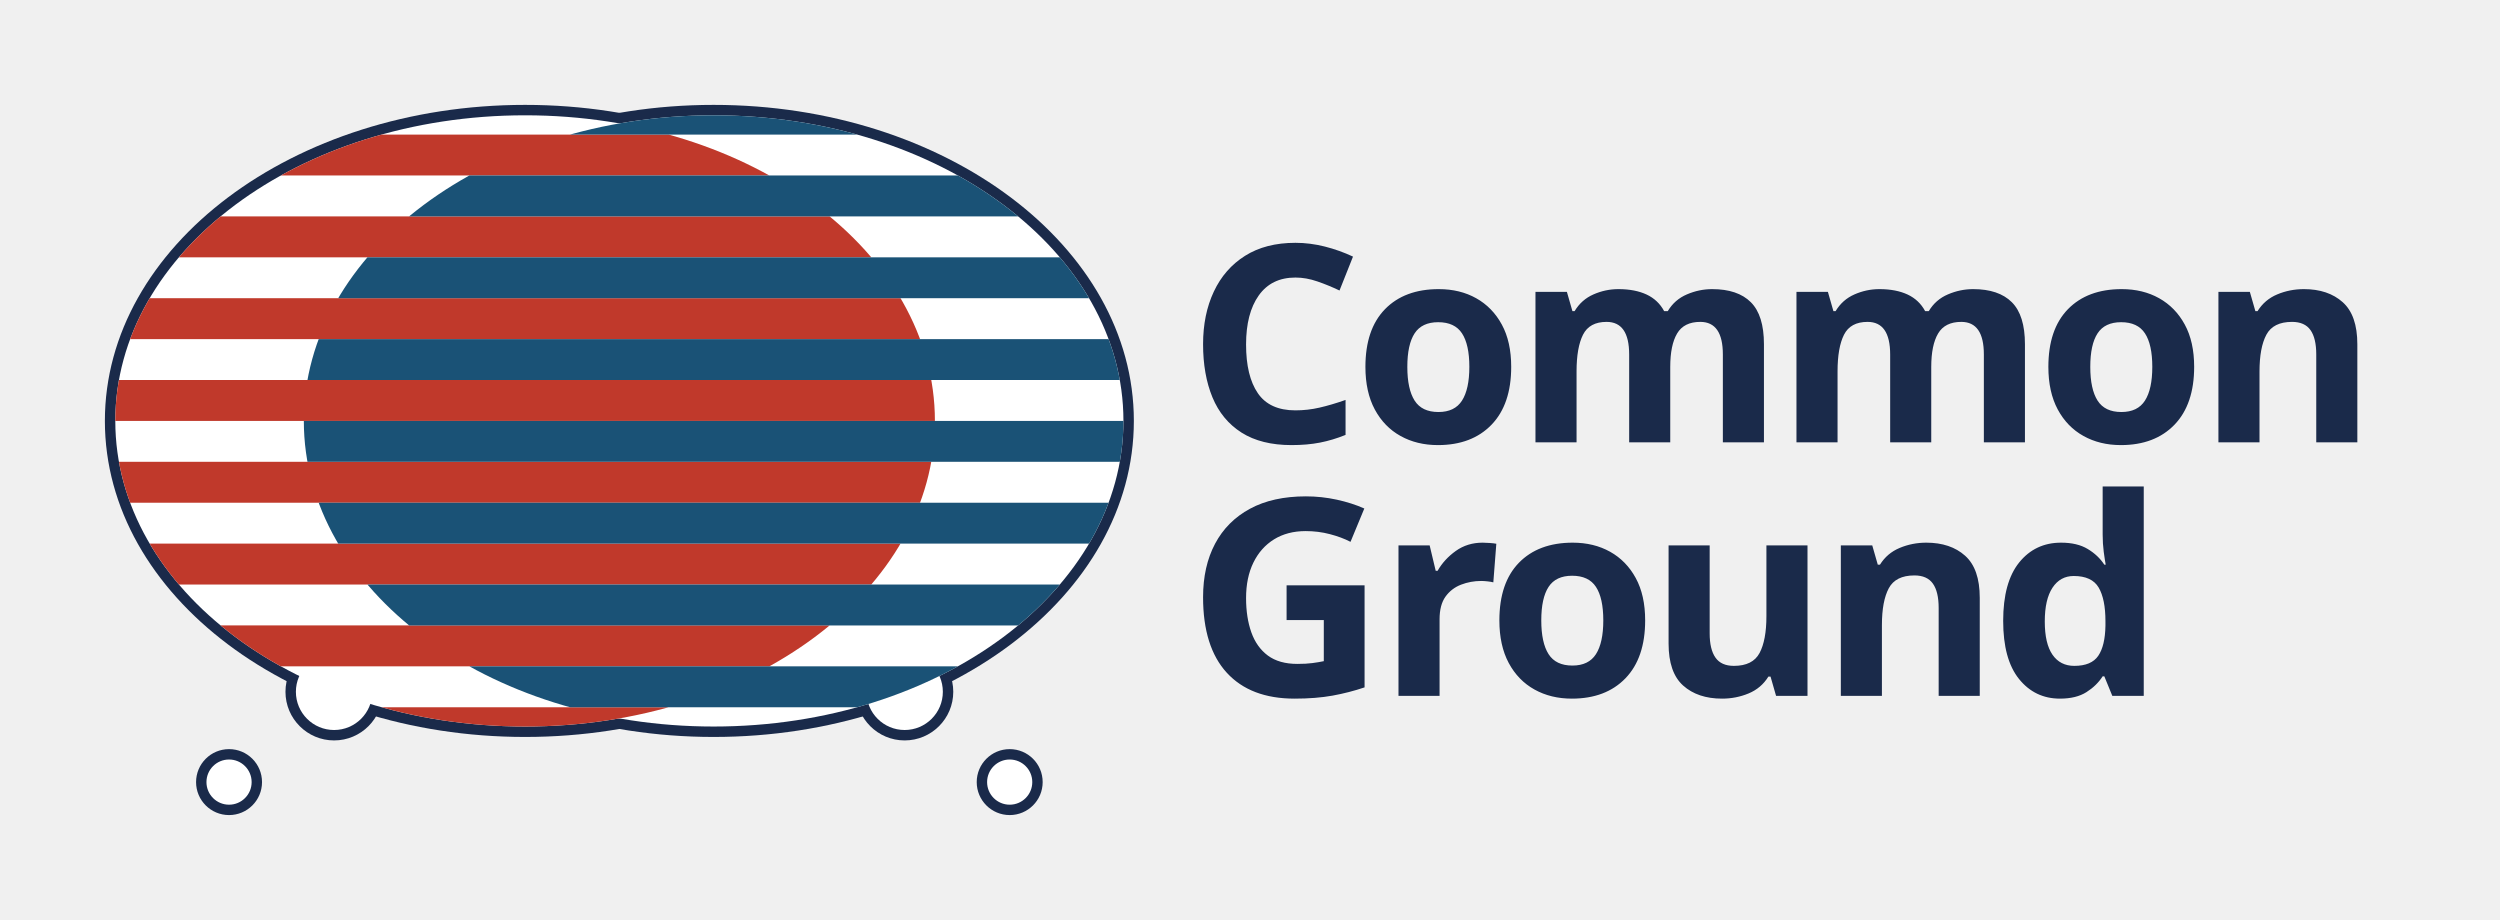
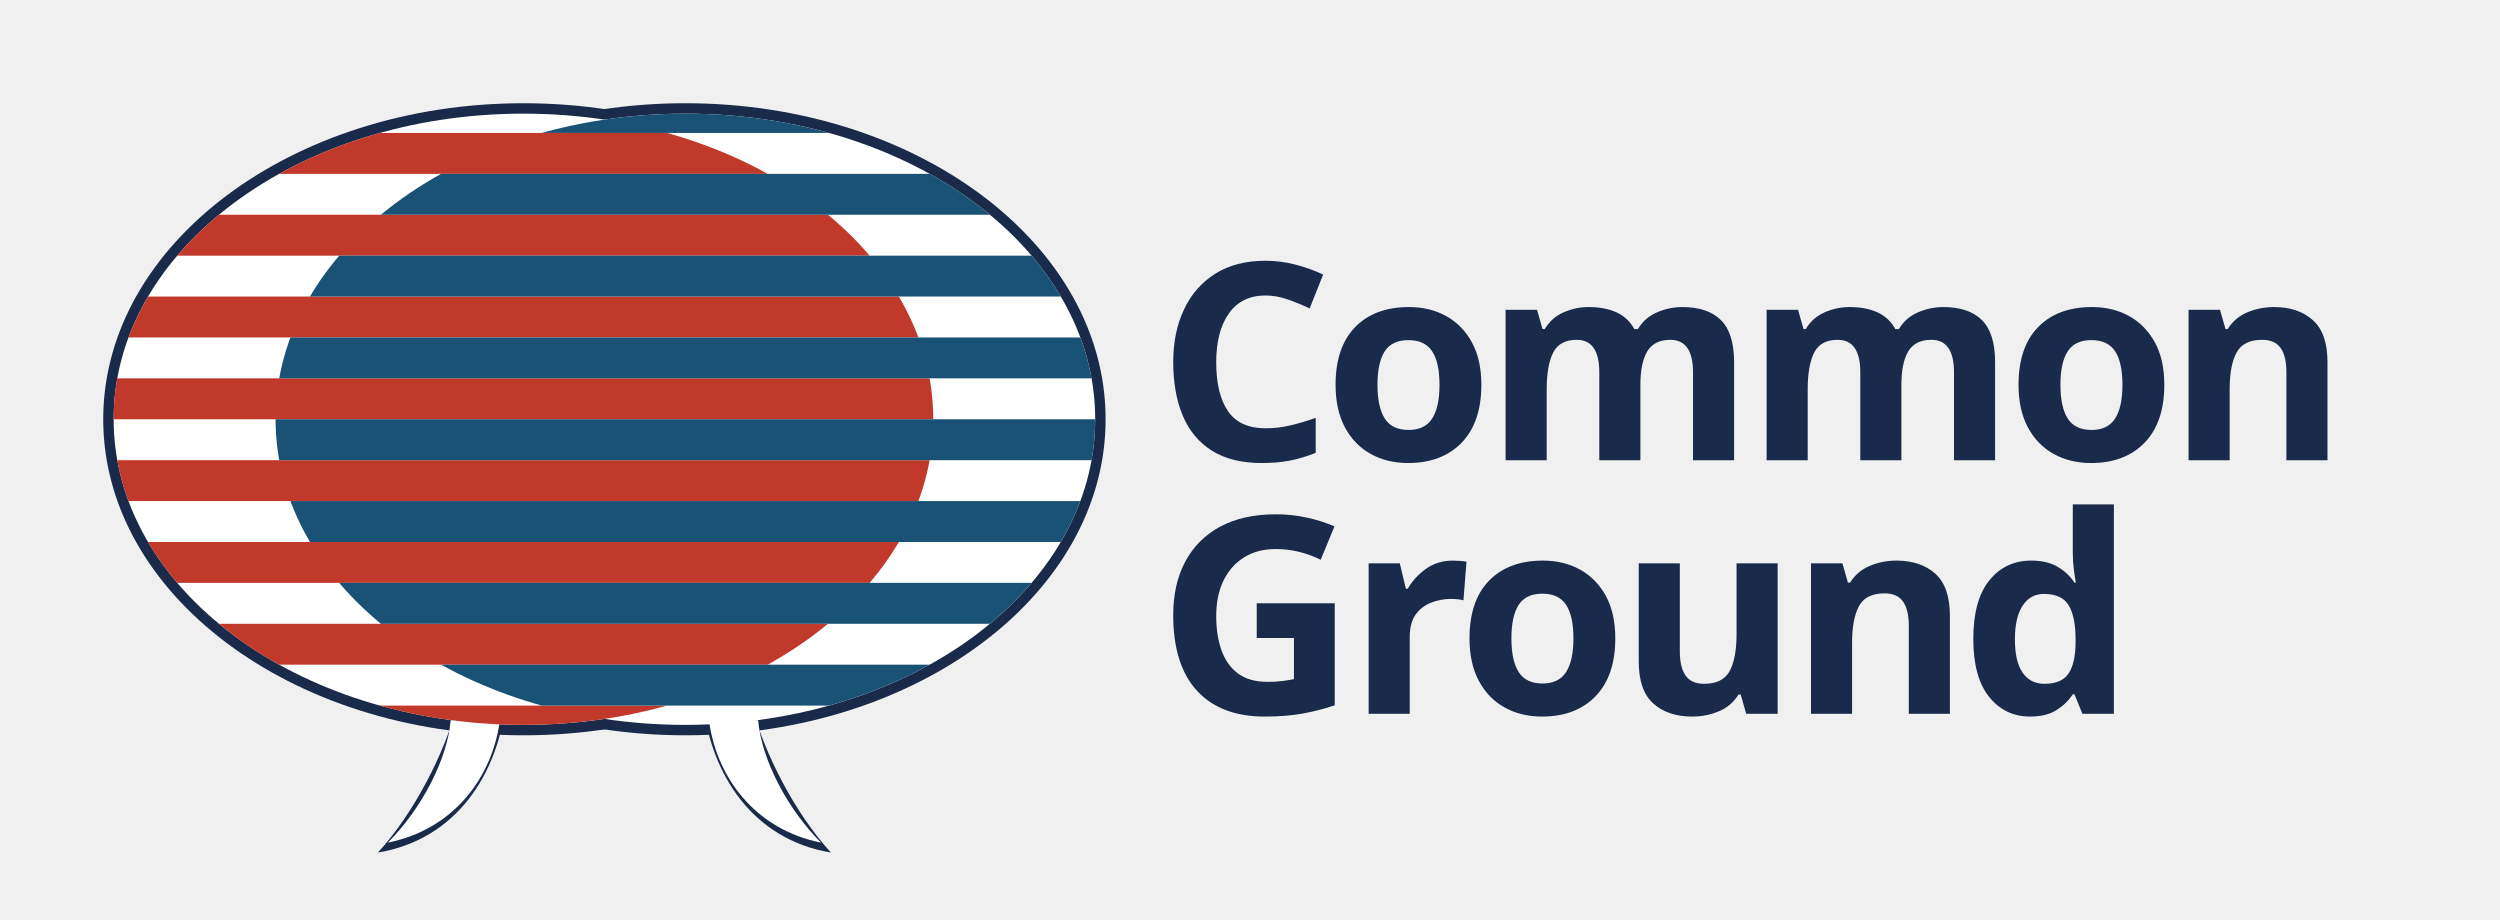
<svg xmlns="http://www.w3.org/2000/svg" viewBox="-31.21 -31.21 755.85 278.14">
-   <g transform="translate(-143.95 -61.95)">
+   <g transform="translate(-148.47 -62.45)">
    <defs>
-       <clipPath id="cg5">
-         <ellipse cx="271.50" cy="158.00" rx="123.90" ry="92.40" />
+       <clipPath id="cg5l">
+         <ellipse cx="275.52" cy="158" rx="123.9" ry="92.4" />
      </clipPath>
-       <clipPath id="cg6">
-         <ellipse cx="328.50" cy="158.00" rx="123.90" ry="92.40" />
+       <clipPath id="cg5r">
+         <ellipse cx="324.48" cy="158" rx="123.9" ry="92.4" />
      </clipPath>
    </defs>
    <g fill="#1A2A4A">
-       <ellipse cx="271.50" cy="158.00" rx="127.05" ry="95.55" />
-       <ellipse cx="213.75" cy="239.90" rx="14.70" ry="14.70" />
-       <ellipse cx="181.99" cy="267.20" rx="9.97" ry="9.97" />
-       <ellipse cx="328.50" cy="158.00" rx="127.05" ry="95.55" />
-       <ellipse cx="386.25" cy="239.90" rx="14.70" ry="14.70" />
-       <ellipse cx="418.01" cy="267.20" rx="9.97" ry="9.97" />
+       <ellipse cx="275.52" cy="158" rx="127.05" ry="95.55" />
+       <ellipse cx="324.48" cy="158" rx="127.05" ry="95.55" />
+       <path d="M270.02 245 C267.52 265 255.52 285 231.52 289 C242.52 277 251.52 259 255.02 246 Z" />
+       <path d="M329.98 245 C332.48 265 344.48 285 368.48 289 C357.48 277 348.48 259 344.98 246 Z" />
    </g>
    <g fill="#FFFFFF">
-       <ellipse cx="271.50" cy="158.00" rx="123.90" ry="92.40" />
-       <ellipse cx="213.75" cy="239.90" rx="11.55" ry="11.55" />
-       <ellipse cx="181.99" cy="267.20" rx="6.83" ry="6.83" />
-       <ellipse cx="328.50" cy="158.00" rx="123.90" ry="92.40" />
-       <ellipse cx="386.25" cy="239.90" rx="11.55" ry="11.55" />
-       <ellipse cx="418.01" cy="267.20" rx="6.83" ry="6.83" />
+       <ellipse cx="275.52" cy="158" rx="123.9" ry="92.4" />
+       <ellipse cx="324.48" cy="158" rx="123.9" ry="92.4" />
+       <path d="M268.52 248 C266.52 266 254.52 282 234.52 286 C244.52 276 252.52 261 253.52 249 Z" />
+       <path d="M331.48 248 C333.48 266 345.48 282 365.48 286 C355.48 276 347.48 261 346.48 249 Z" />
    </g>
-     <g clip-path="url(#cg5)">
+     <g clip-path="url(#cg5l)">
      <rect x="0" y="46.700" width="600" height="12.367" fill="#C0392B" />
      <rect x="0" y="71.433" width="600" height="12.367" fill="#C0392B" />
      <rect x="0" y="96.167" width="600" height="12.367" fill="#C0392B" />
      <rect x="0" y="120.900" width="600" height="12.367" fill="#C0392B" />
      <rect x="0" y="145.633" width="600" height="12.367" fill="#C0392B" />
      <rect x="0" y="170.367" width="600" height="12.367" fill="#C0392B" />
      <rect x="0" y="195.100" width="600" height="12.367" fill="#C0392B" />
      <rect x="0" y="219.833" width="600" height="12.367" fill="#C0392B" />
      <rect x="0" y="244.567" width="600" height="12.367" fill="#C0392B" />
    </g>
-     <g clip-path="url(#cg6)">
+     <g clip-path="url(#cg5r)">
      <rect x="0" y="59.067" width="600" height="12.367" fill="#1A5276" />
      <rect x="0" y="83.800" width="600" height="12.367" fill="#1A5276" />
-       <rect x="0" y="108.533" width="600" height="12.367" fill="#1A5276" />
+       <rect x="0" y="108.534" width="600" height="12.367" fill="#1A5276" />
      <rect x="0" y="133.267" width="600" height="12.367" fill="#1A5276" />
      <rect x="0" y="158.000" width="600" height="12.367" fill="#1A5276" />
-       <rect x="0" y="182.733" width="600" height="12.367" fill="#1A5276" />
+       <rect x="0" y="182.734" width="600" height="12.367" fill="#1A5276" />
      <rect x="0" y="207.467" width="600" height="12.367" fill="#1A5276" />
      <rect x="0" y="232.200" width="600" height="12.367" fill="#1A5276" />
-       <rect x="0" y="256.933" width="600" height="12.367" fill="#1A5276" />
+       <rect x="0" y="256.934" width="600" height="12.367" fill="#1A5276" />
    </g>
  </g>
-   <text x="327.70" y="102.53" font-family="Manrope, sans-serif" font-weight="700" font-size="83.33" letter-spacing="-2.92" fill="#1A2A4A">Common</text>
-   <text x="327.70" y="179.19" font-family="Manrope, sans-serif" font-weight="700" font-size="83.33" letter-spacing="-2.92" fill="#1A2A4A">Ground</text>
+   <text x="318.67" y="107.95" font-family="Manrope, sans-serif" font-weight="700" font-size="83.33" letter-spacing="-2.92" fill="#1A2A4A">Common</text>
+   <text x="318.67" y="184.61" font-family="Manrope, sans-serif" font-weight="700" font-size="83.33" letter-spacing="-2.92" fill="#1A2A4A">Ground</text>
</svg>
